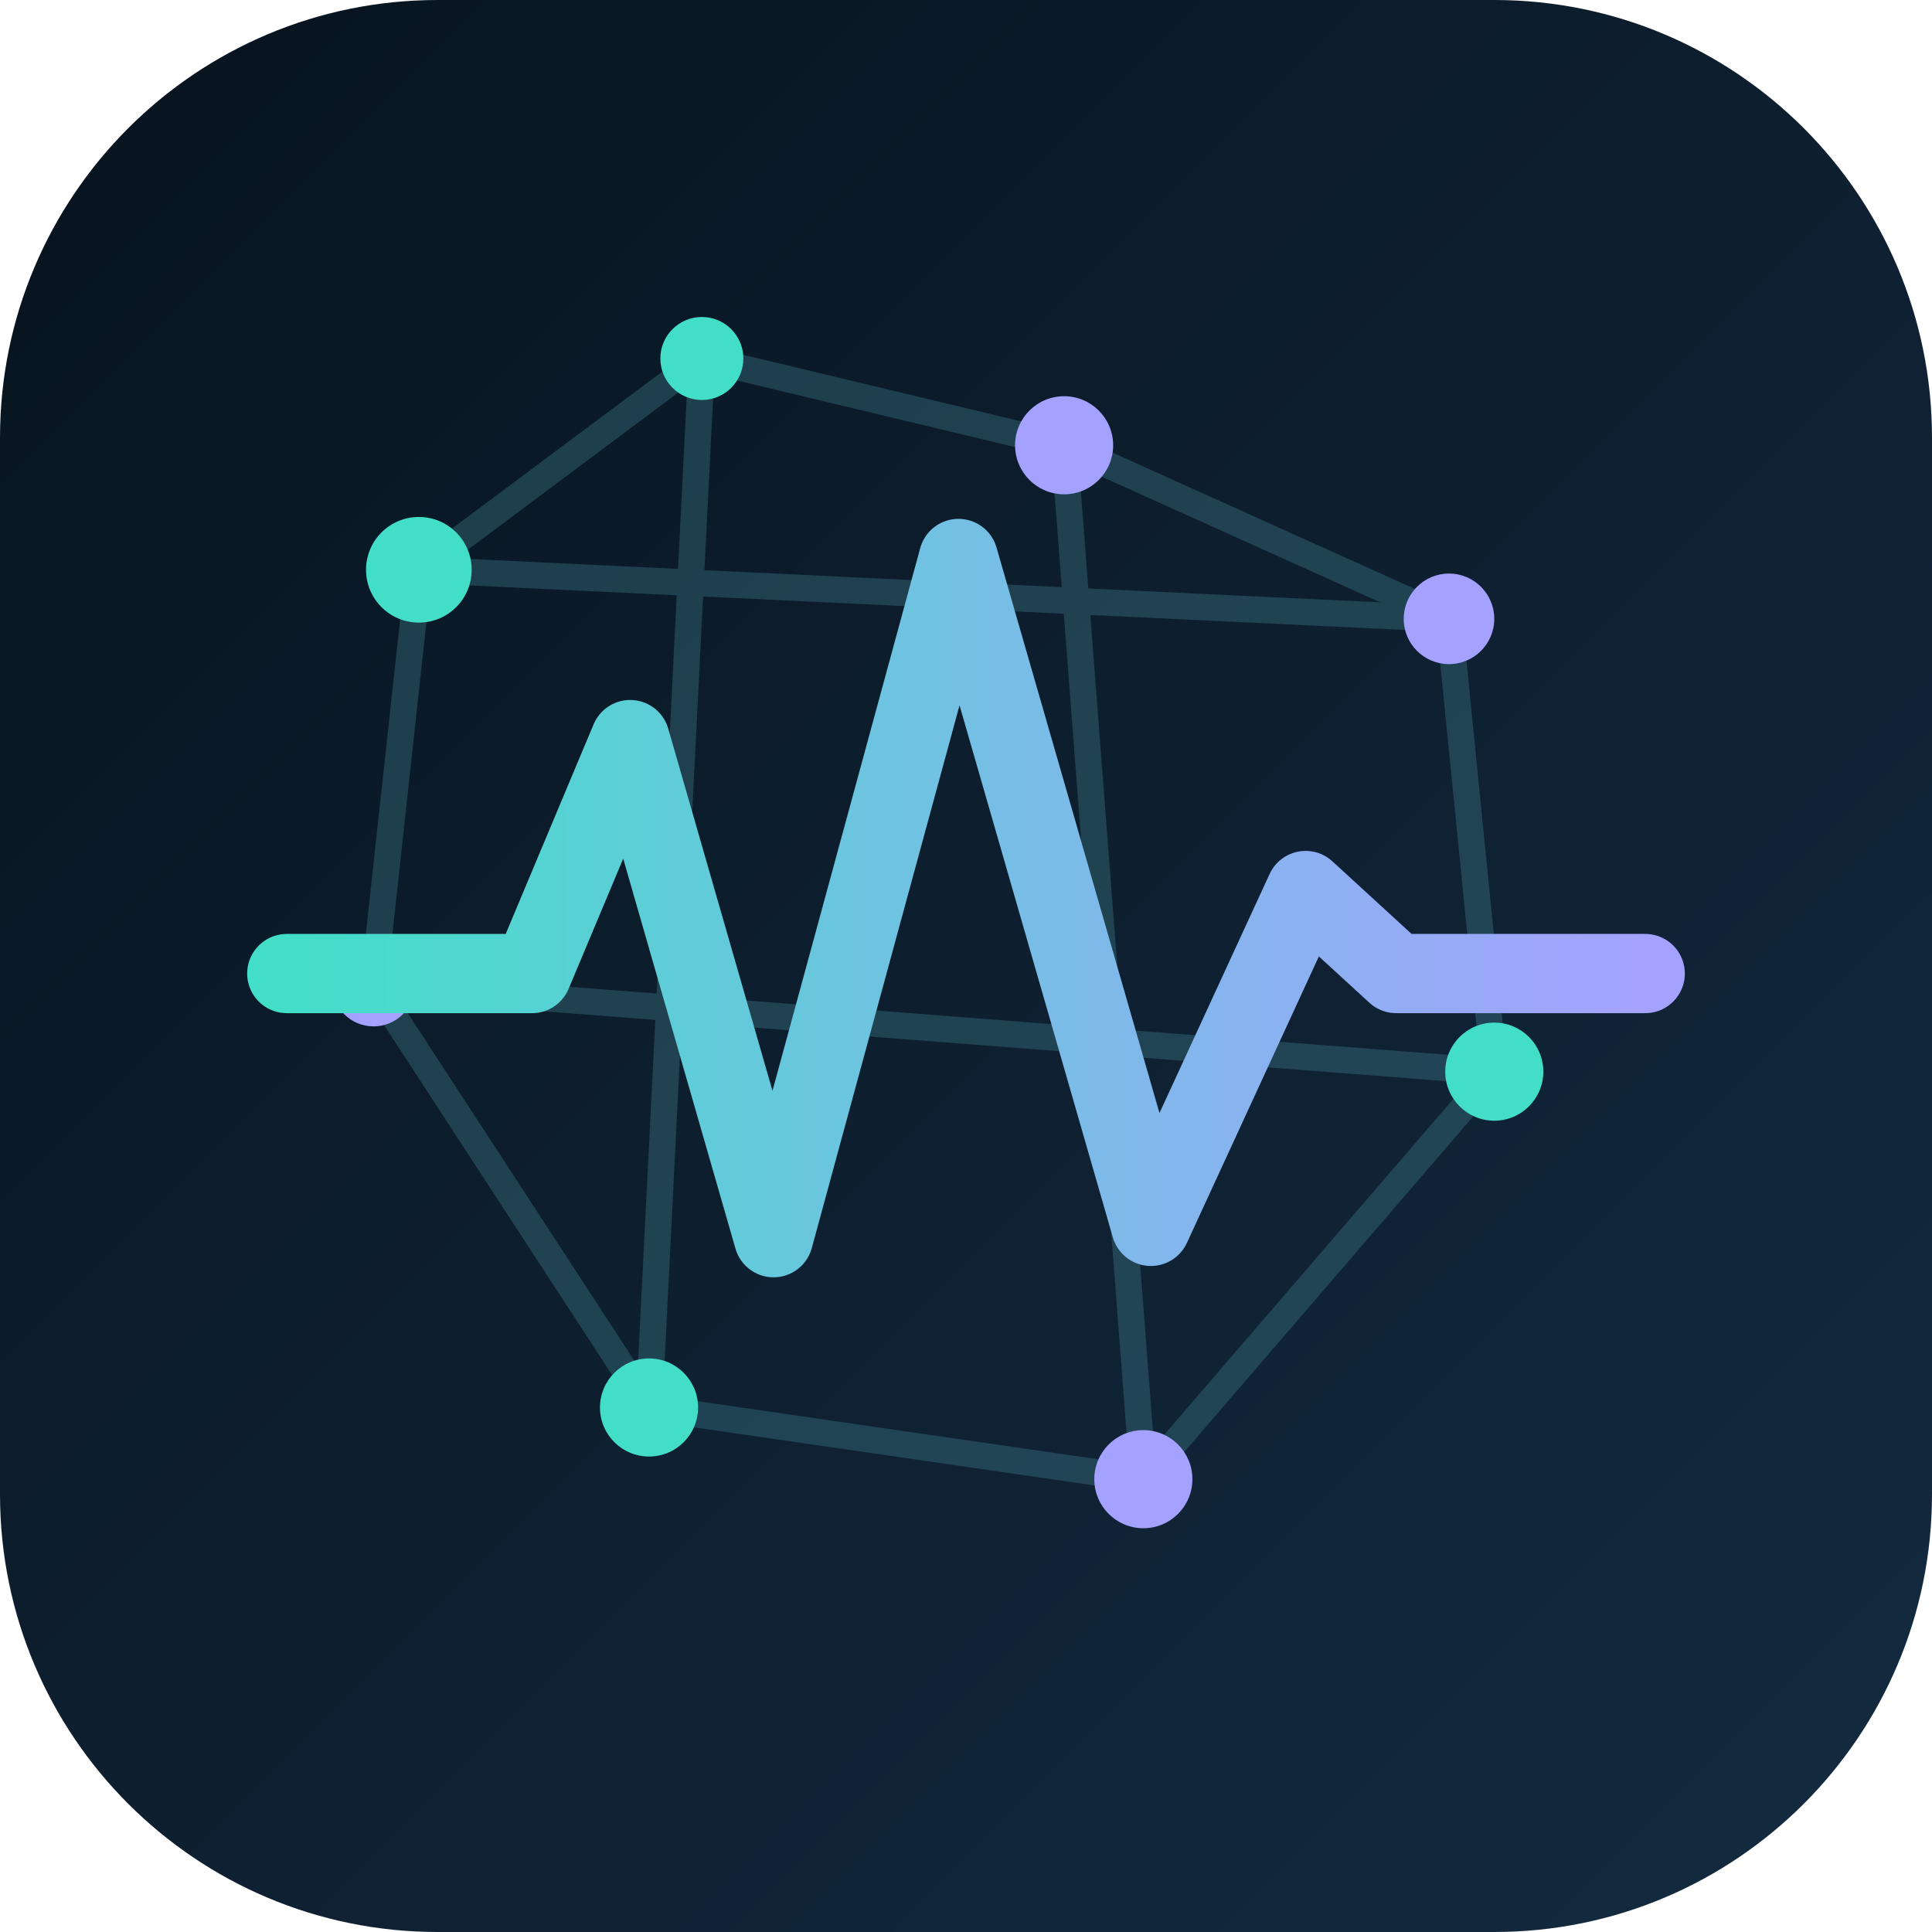
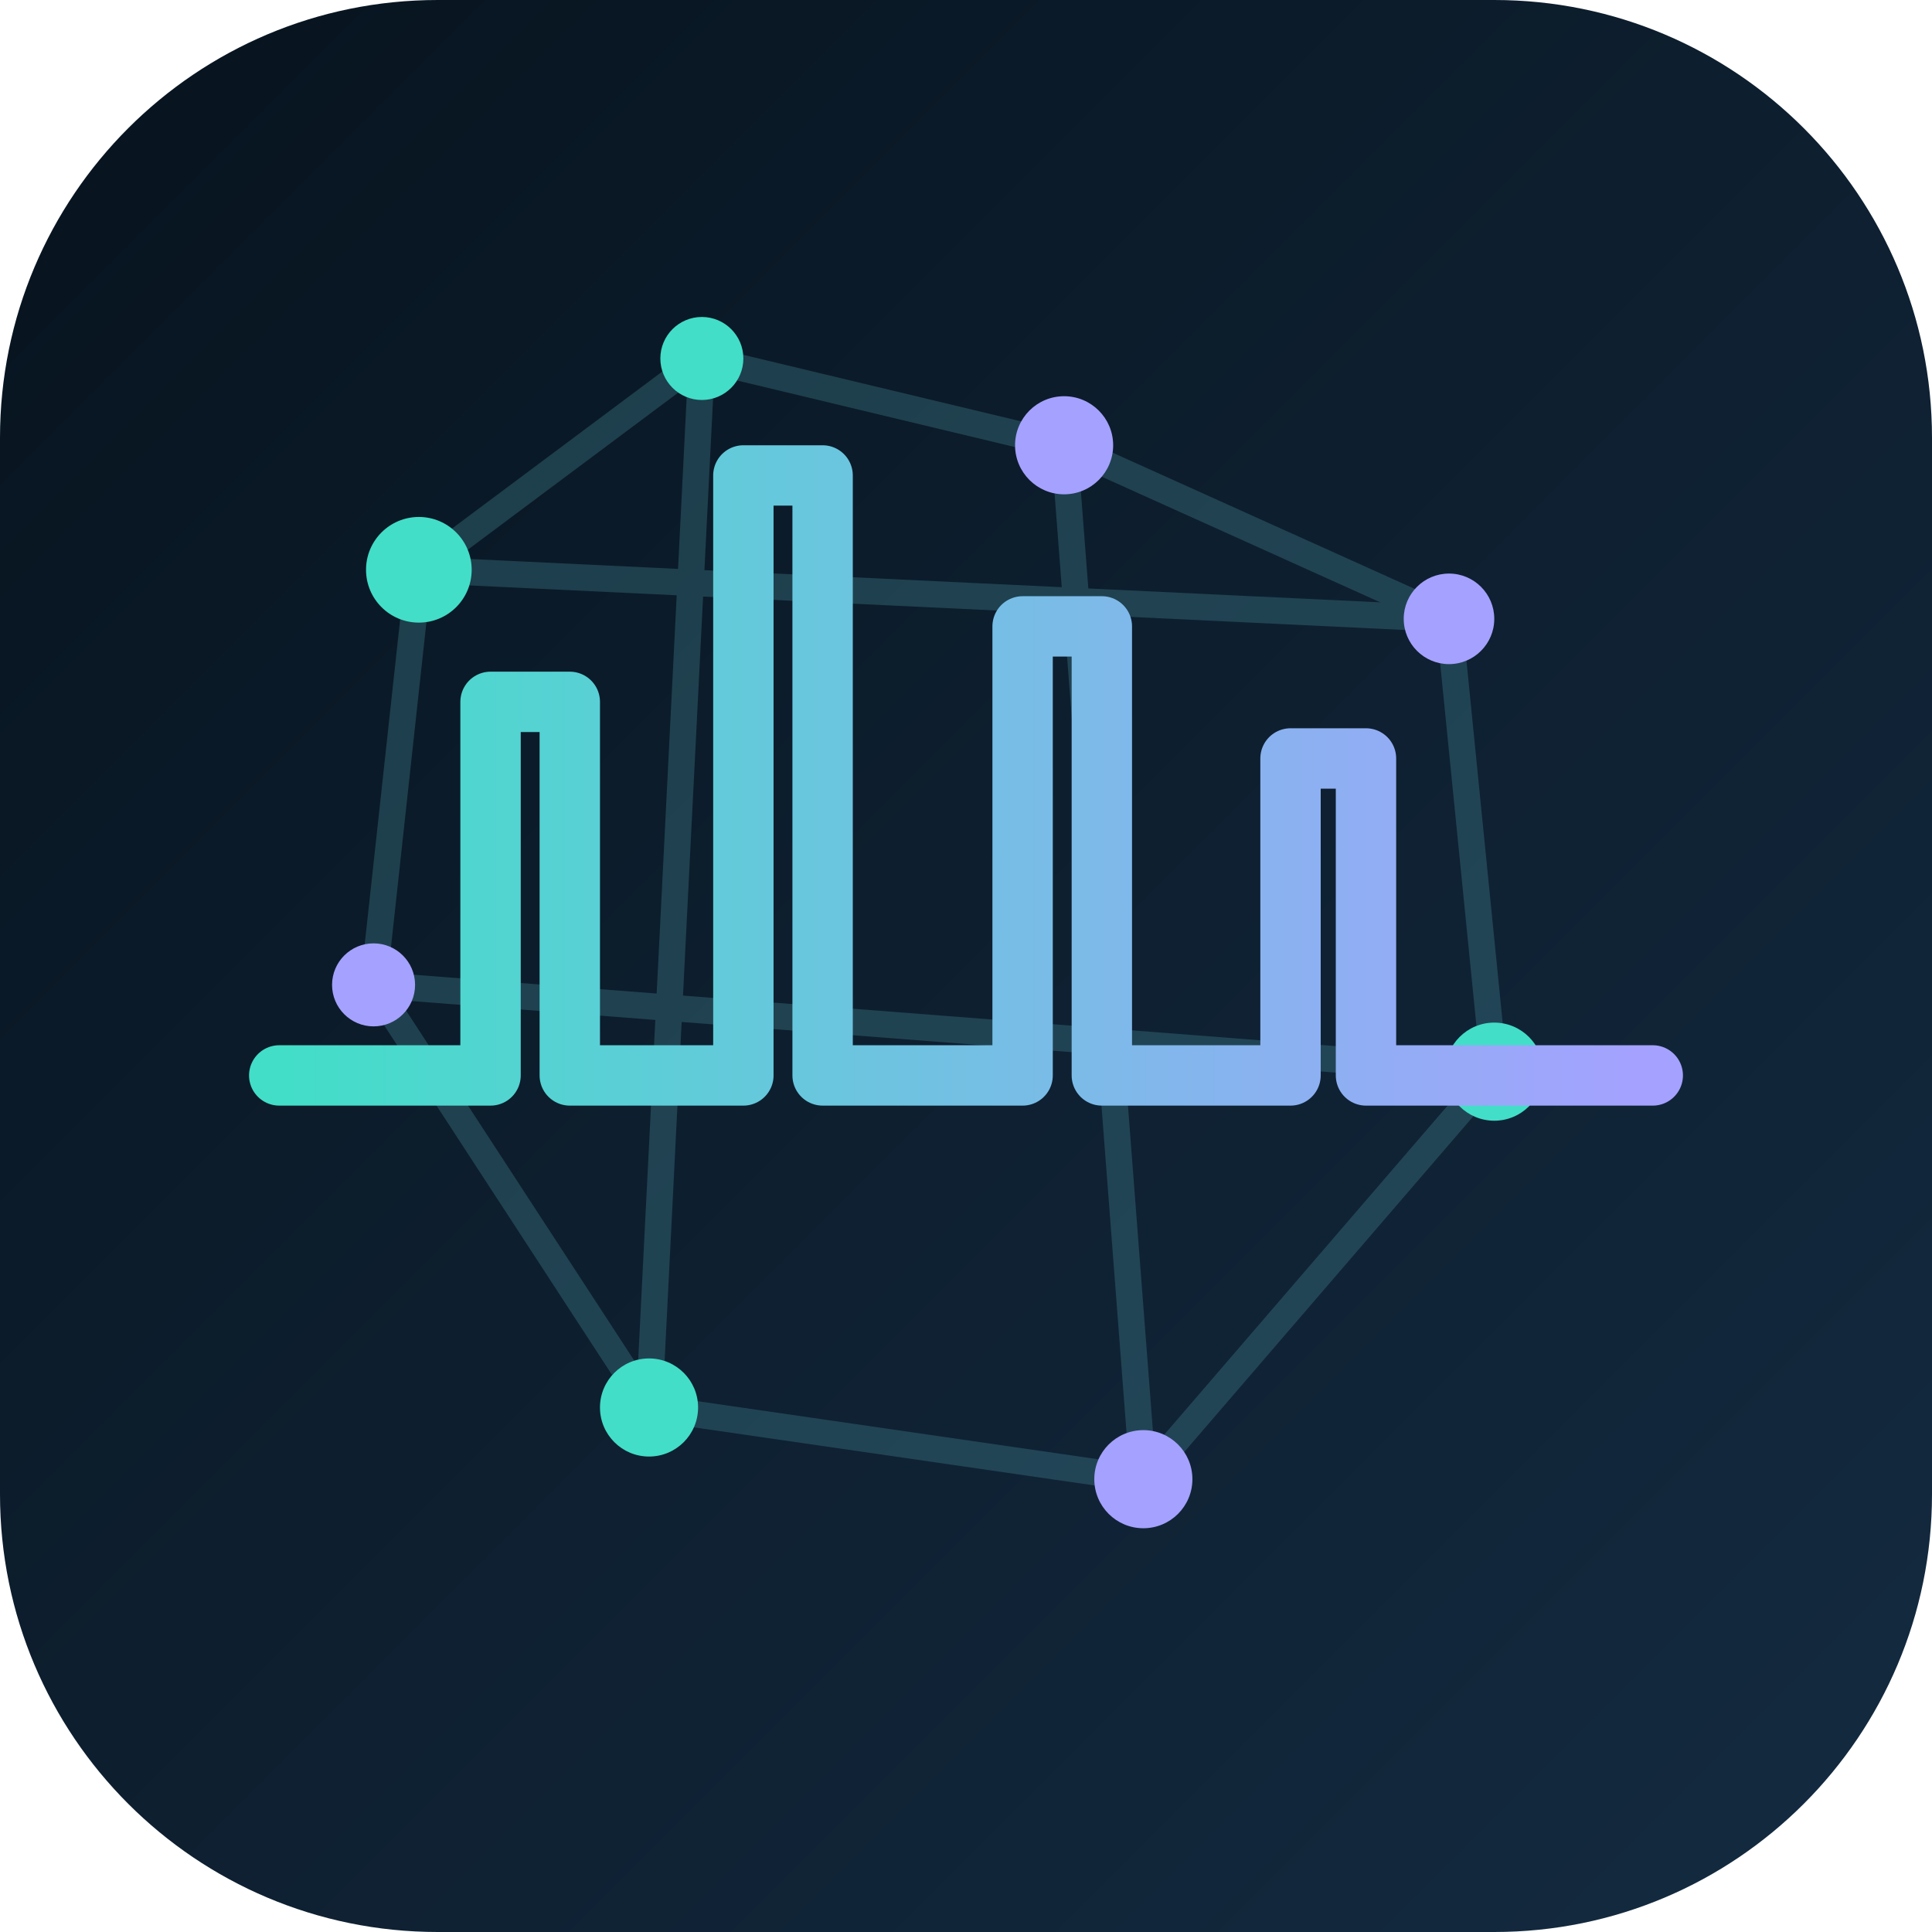
<svg xmlns="http://www.w3.org/2000/svg" viewBox="0 0 512 512" width="512" height="512" role="img" aria-label="SNN Community symbol: spikes and network nodes">
  <defs>
    <linearGradient id="bg" x1="0" y1="0" x2="1" y2="1">
      <stop offset="0" stop-color="#07131E" />
      <stop offset="1" stop-color="#142B41" />
    </linearGradient>
    <linearGradient id="pulse" x1="0" y1="0" x2="1" y2="0">
      <stop offset="0" stop-color="#42DEC8" />
      <stop offset="1" stop-color="#A5A1FF" />
    </linearGradient>
  </defs>
  <rect width="512" height="512" rx="116" fill="url(#bg)" />
  <g fill="none" stroke="#478B99" stroke-width="7" opacity=".33">
    <path d="M111 151L186 95L282 118L384 164L396 284L303 392L172 373L99 261Z" />
    <path d="M186 95L172 373M282 118L303 392M111 151L384 164M99 261L396 284" />
  </g>
  <g fill="#42DEC8">
    <circle cx="111" cy="151" r="14" />
    <circle cx="186" cy="95" r="11" />
    <circle cx="172" cy="373" r="13" />
    <circle cx="396" cy="284" r="13" />
  </g>
  <g fill="#A5A1FF">
    <circle cx="282" cy="118" r="13" />
    <circle cx="384" cy="164" r="12" />
    <circle cx="303" cy="392" r="13" />
    <circle cx="99" cy="261" r="11" />
  </g>
-   <path d="M76 258H141L167 196L205 328L254 148L305 325L346 236L370 258H436" fill="none" stroke="url(#pulse)" stroke-width="21" stroke-linejoin="round" stroke-linecap="round" />
+   <path d="M74 285H130V186H151V285H197V126H218V285H271V166H292V285H342V201H362V285H438" fill="none" stroke="url(#pulse)" stroke-width="16" stroke-linejoin="round" stroke-linecap="round" />
</svg>
